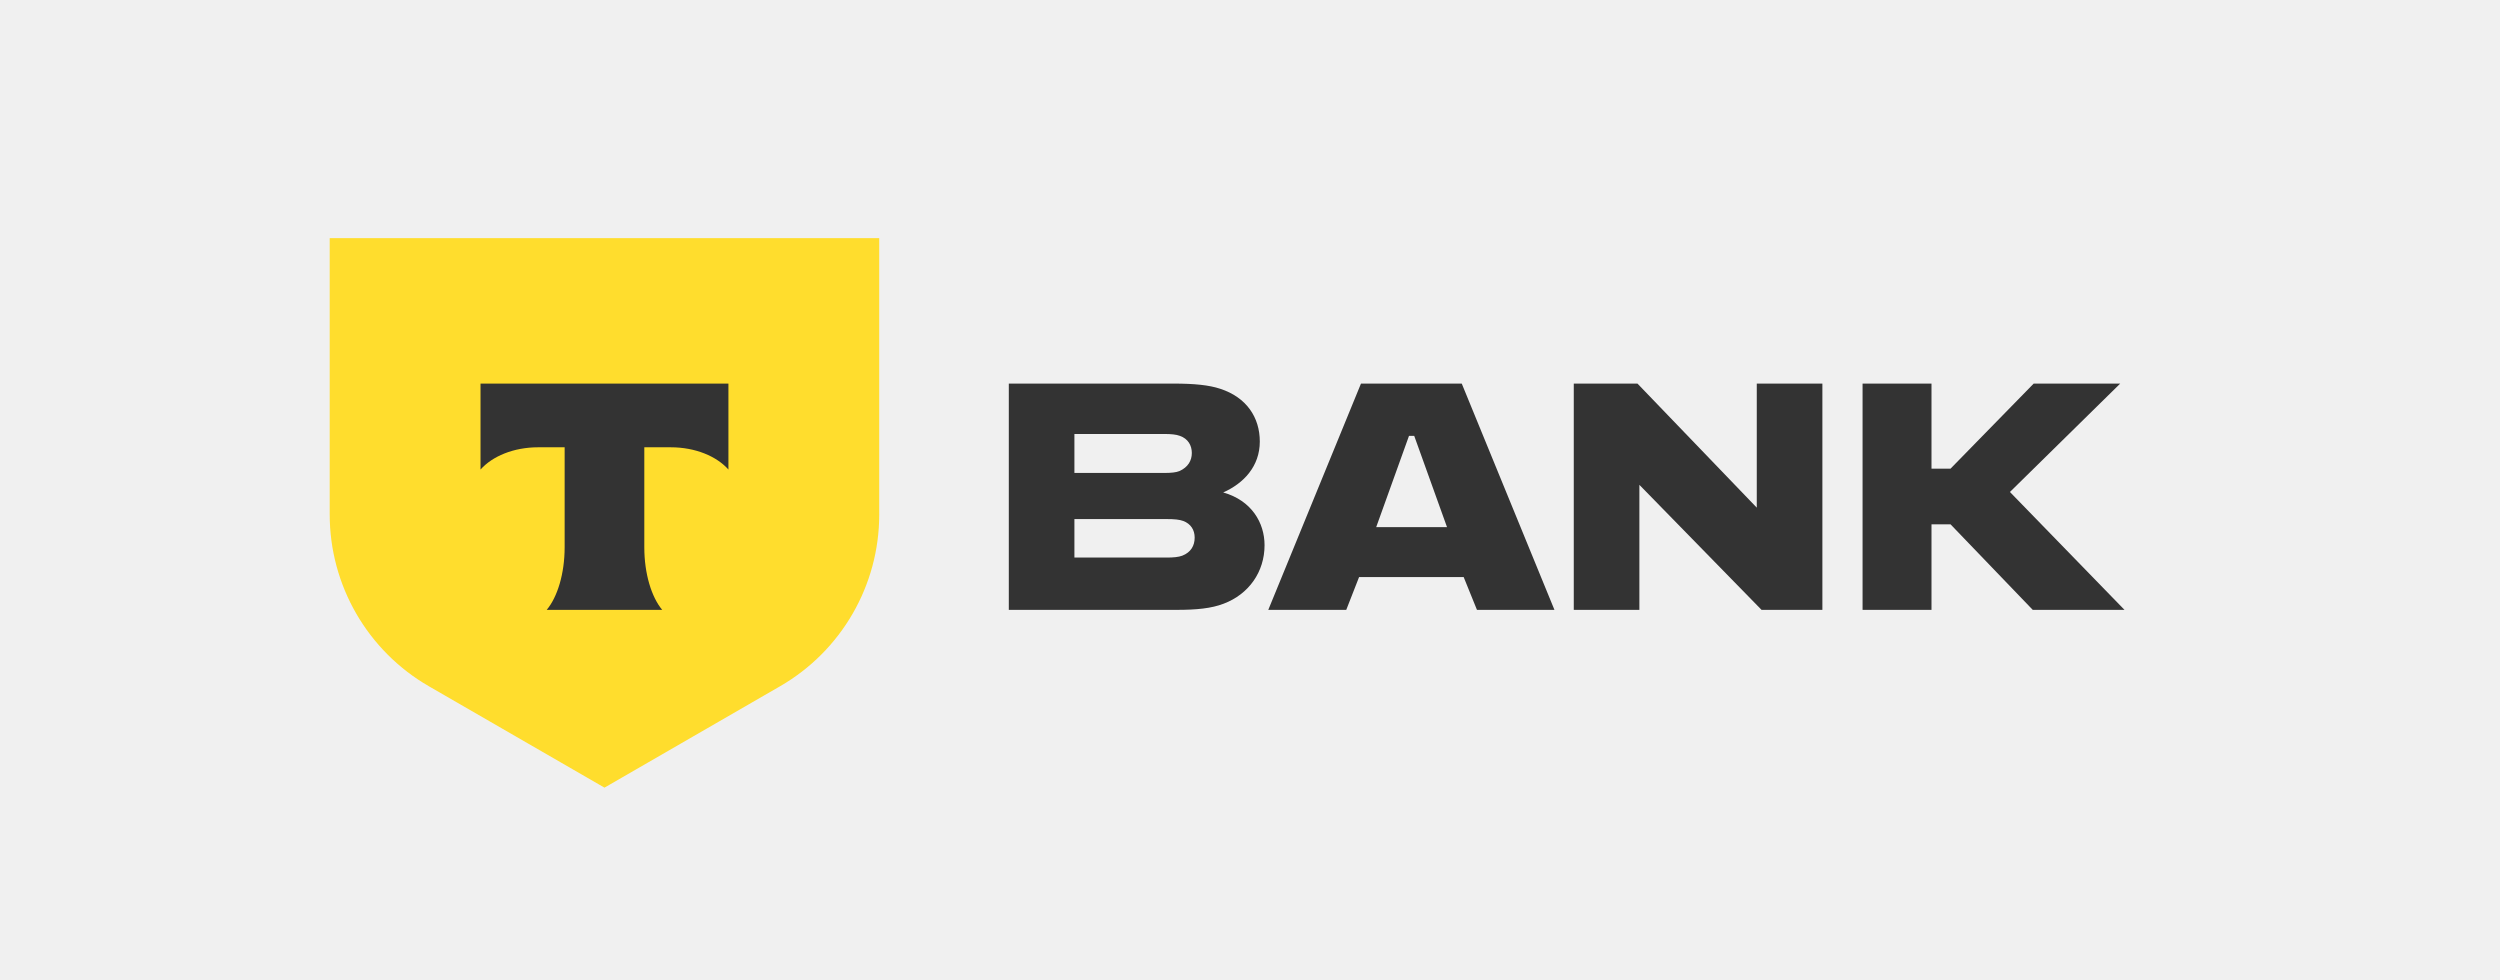
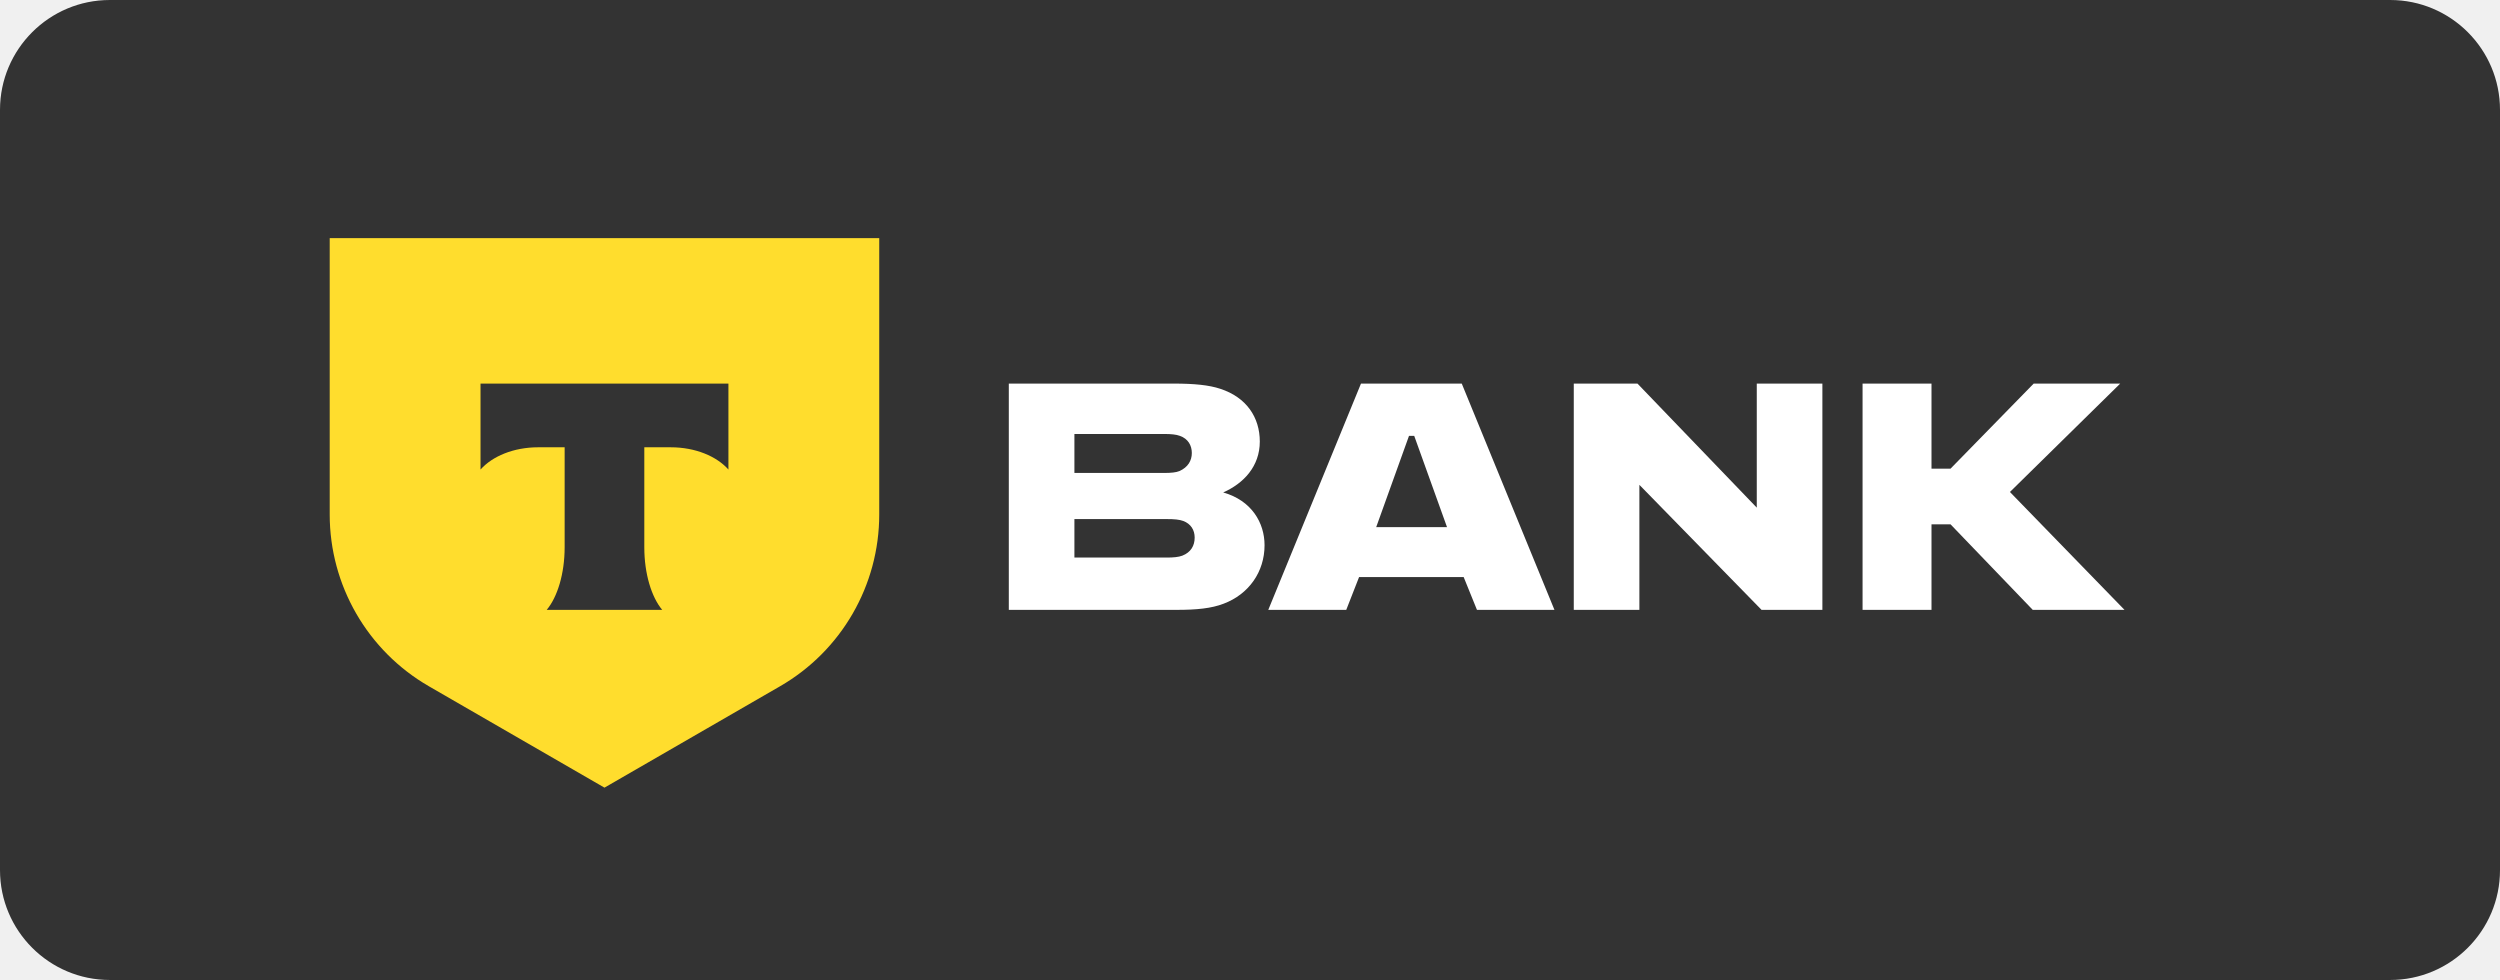
<svg xmlns="http://www.w3.org/2000/svg" id="Layer_1" viewBox="0 0 600 235.196">
  <defs>
-     <style>.cls-1,.cls-2,.cls-3{stroke-width:0px;}.cls-1,.cls-3{fill:#333;}.cls-2{fill:#ffdd2d;}.cls-3{fill-rule:evenodd;}</style>
+     <style>.cls-1,.cls-2,.cls-3,.cls-4{stroke-width:0px;}.cls-1,.cls-4{fill:#333;}.cls-2{fill:#ffdd2d;}.cls-3{fill:#fff;}.cls-4{fill-rule:evenodd;}</style>
  </defs>
+   <rect class="cls-1" width="600" height="235.196" rx="26.377" ry="26.377" />
  <path class="cls-2" d="M79.131,57.151h131.885v66.329c0,17.004-9.071,32.716-23.796,41.219l-42.147,24.337-42.147-24.337c-14.725-8.503-23.796-24.215-23.796-41.219V57.151Z" />
-   <path class="cls-3" d="M115.327,92.061v20.63c2.821-3.186,7.95-5.342,13.815-5.342h6.373v23.982c0,6.38-1.734,11.965-4.306,15.037h27.721c-2.567-3.075-4.296-8.652-4.296-15.024v-23.994h6.373c5.864,0,10.993,2.156,13.815,5.342v-20.63h-59.495Z" />
-   <path class="cls-1" d="M293.567,118.187c6.842,1.941,9.926,7.302,9.926,12.662,0,6.391-3.767,11.751-9.814,14.036-2.963,1.138-6.503,1.482-11.291,1.482h-40.274v-54.306h39.476c5.016,0,8.556.344,11.291,1.254,6.275,2.058,9.471,6.846,9.471,12.666,0,5.931-3.878,10.037-8.783,12.206ZM279.419,113.509c1.598,0,2.852-.116,3.651-.455,2.053-.915,2.968-2.513,2.968-4.338s-.915-3.423-2.857-4.106c-.91-.344-2.164-.455-3.762-.455h-21.561v9.354h21.561ZM279.99,133.816c1.598,0,2.852-.111,3.762-.455,2.053-.799,2.968-2.397,2.968-4.334,0-1.83-.915-3.312-2.74-3.994-.91-.344-2.164-.455-3.99-.455h-22.132v9.238h22.132Z" />
-   <path class="cls-1" d="M326.18,138.493l-3.079,7.873h-18.714l22.248-54.306h24.185l22.248,54.306h-18.598l-3.191-7.873h-25.1ZM330.286,126.515h17l-7.873-21.905h-1.254l-7.873,21.905Z" />
-   <path class="cls-1" d="M392.992,92.06l28.635,29.777v-29.777h15.746v54.306h-14.603l-29.318-30.005v30.005h-15.746v-54.306h15.286Z" />
-   <path class="cls-1" d="M463.561,125.832v20.534h-16.545v-54.306h16.545v20.423h4.561l19.963-20.423h20.767l-26.47,26.015,27.497,28.291h-22.021l-19.735-20.534h-4.561Z" />
+   <path class="cls-4" d="M115.327,92.061v20.63c2.821-3.186,7.95-5.342,13.815-5.342h6.373v23.982c0,6.38-1.734,11.965-4.306,15.037h27.721c-2.567-3.075-4.296-8.652-4.296-15.024v-23.994h6.373c5.864,0,10.993,2.156,13.815,5.342v-20.63h-59.495Z" />
+   <path class="cls-3" d="M293.567,118.187c6.842,1.941,9.926,7.302,9.926,12.662,0,6.391-3.767,11.751-9.814,14.036-2.963,1.138-6.503,1.482-11.291,1.482h-40.274v-54.306h39.476c5.016,0,8.556.344,11.291,1.254,6.275,2.058,9.471,6.846,9.471,12.666,0,5.931-3.878,10.037-8.783,12.206ZM279.419,113.509c1.598,0,2.852-.116,3.651-.455,2.053-.915,2.968-2.513,2.968-4.338s-.915-3.423-2.857-4.106c-.91-.344-2.164-.455-3.762-.455h-21.561v9.354h21.561ZM279.99,133.816c1.598,0,2.852-.111,3.762-.455,2.053-.799,2.968-2.397,2.968-4.334,0-1.83-.915-3.312-2.74-3.994-.91-.344-2.164-.455-3.99-.455h-22.132v9.238h22.132Z" />
+   <path class="cls-3" d="M326.18,138.493l-3.079,7.873h-18.714l22.248-54.306h24.185l22.248,54.306h-18.598l-3.191-7.873h-25.1ZM330.286,126.515h17l-7.873-21.905h-1.254l-7.873,21.905Z" />
+   <path class="cls-3" d="M392.992,92.06l28.635,29.777v-29.777h15.746v54.306h-14.603l-29.318-30.005v30.005h-15.746v-54.306h15.286Z" />
+   <path class="cls-3" d="M463.561,125.832v20.534h-16.545v-54.306h16.545v20.423h4.561l19.963-20.423h20.767l-26.47,26.015,27.497,28.291h-22.021l-19.735-20.534h-4.561Z" />
</svg>
